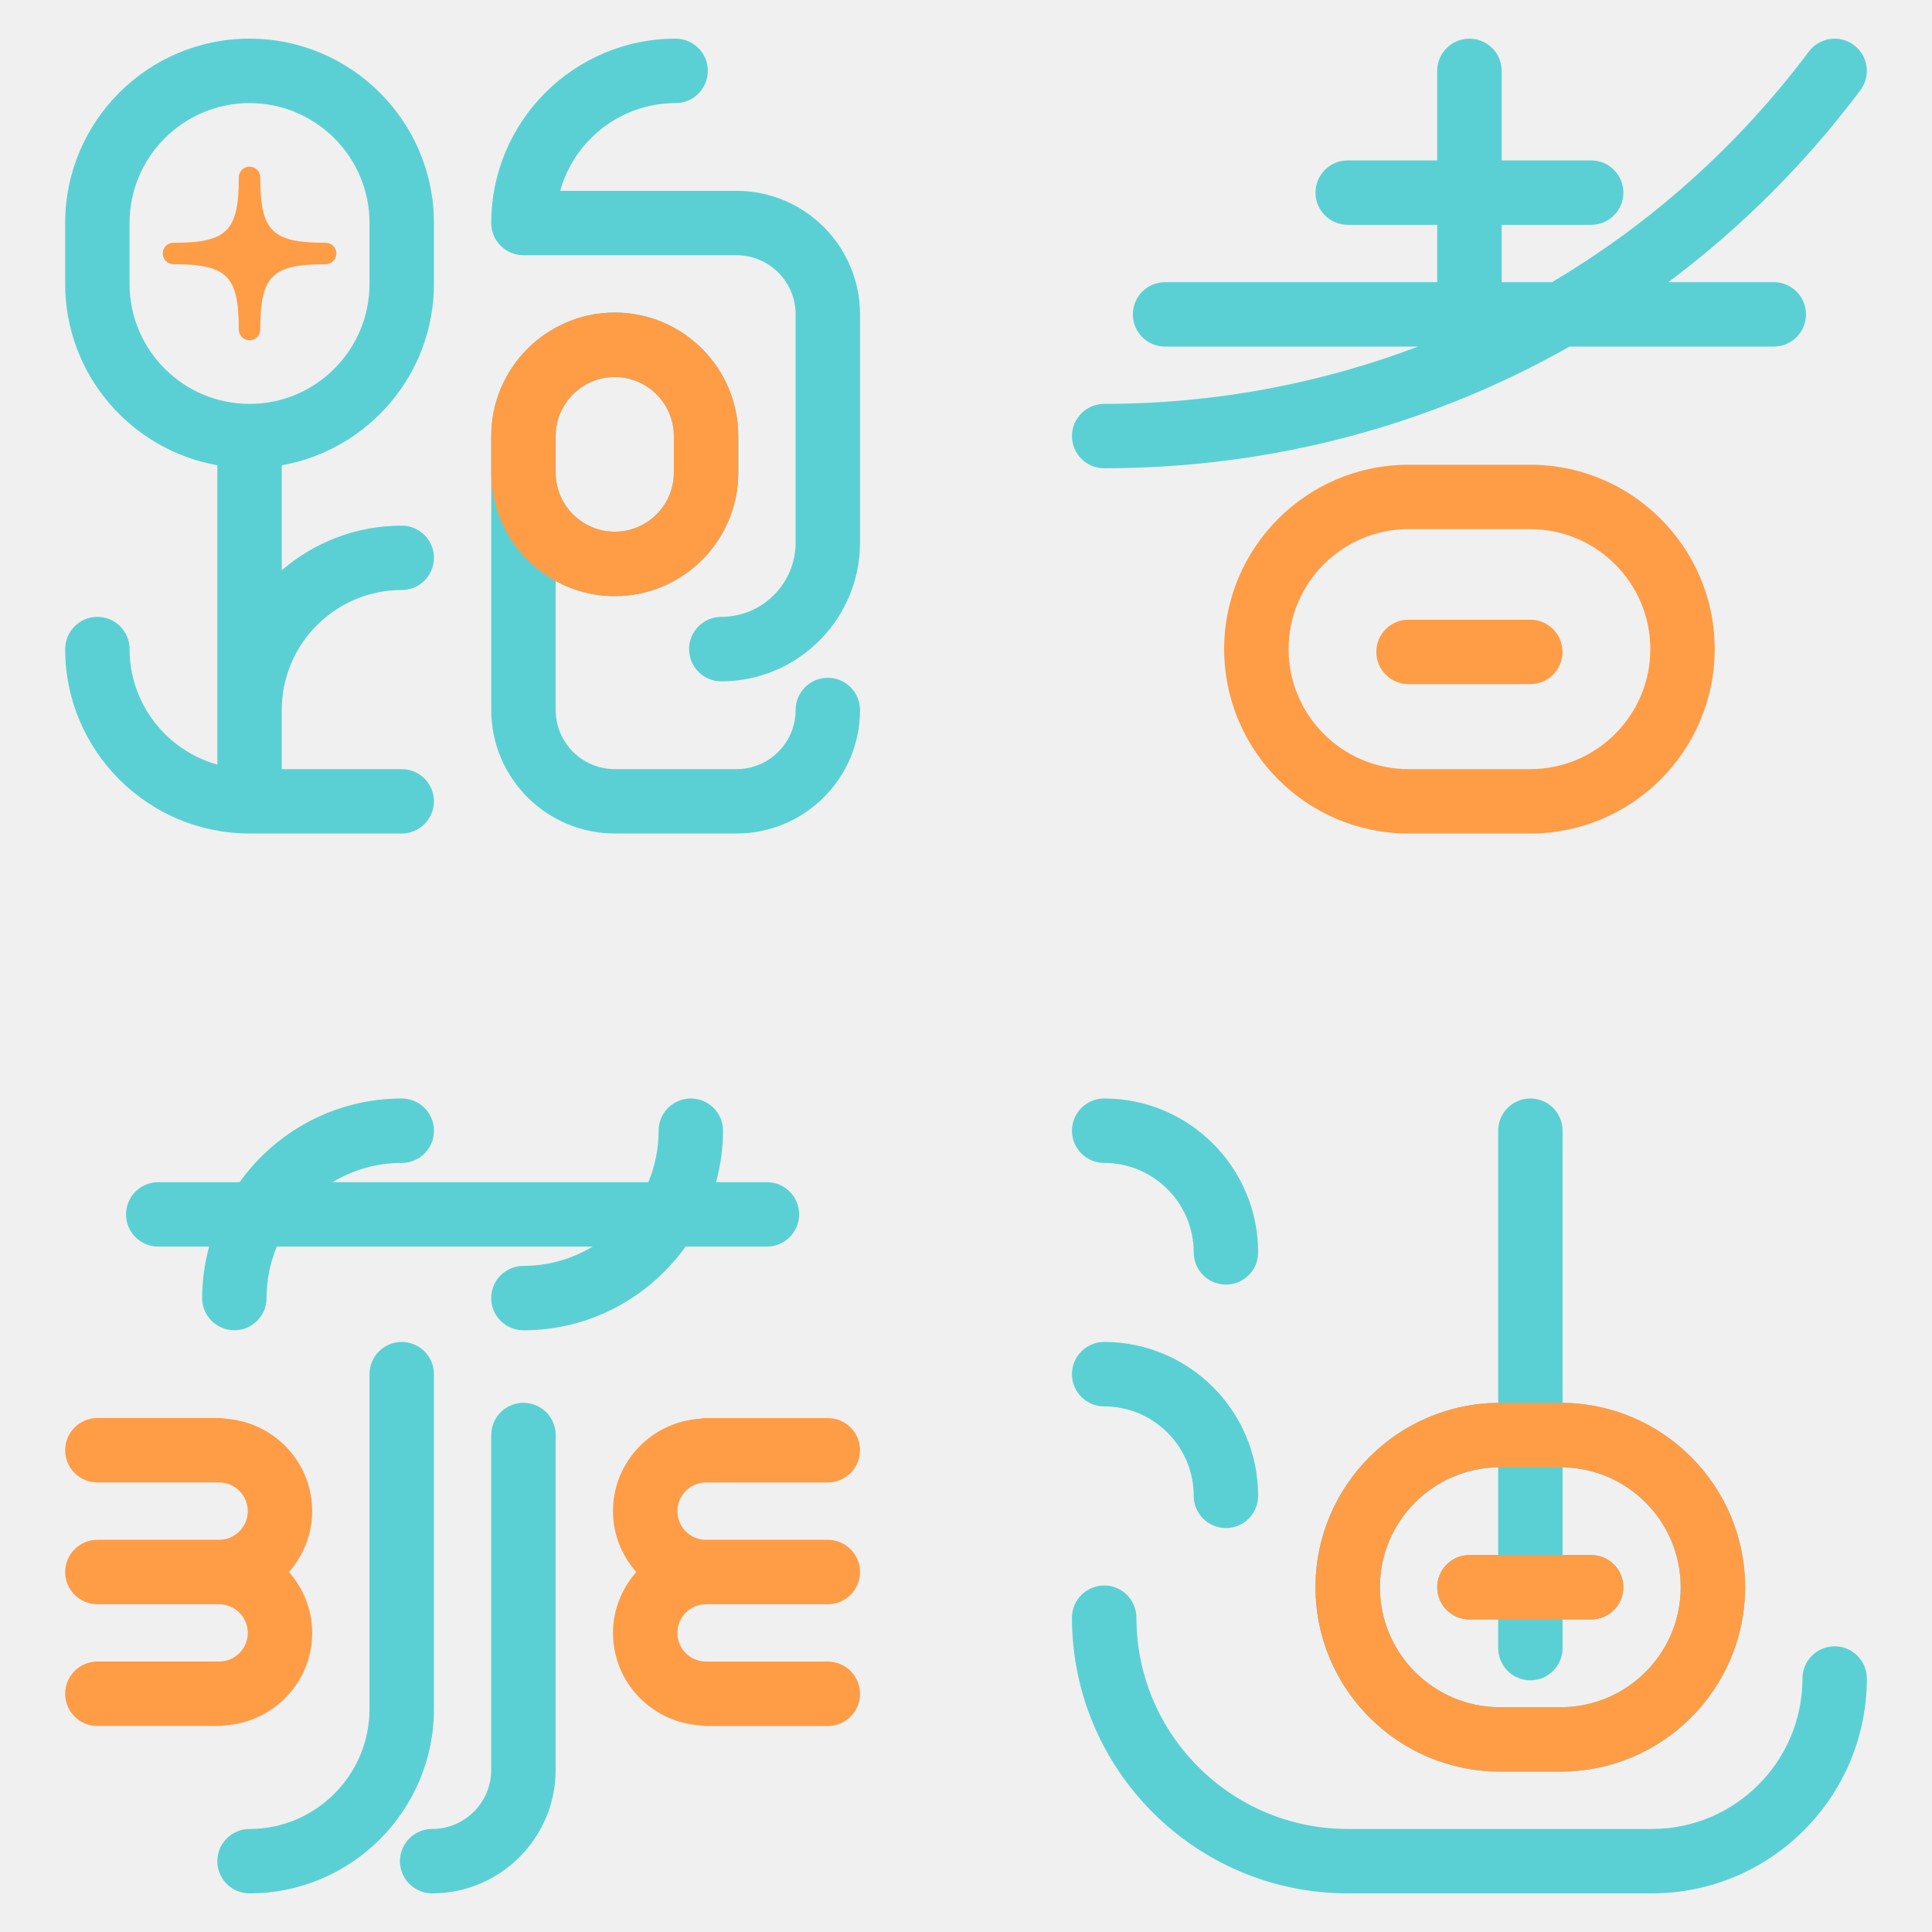
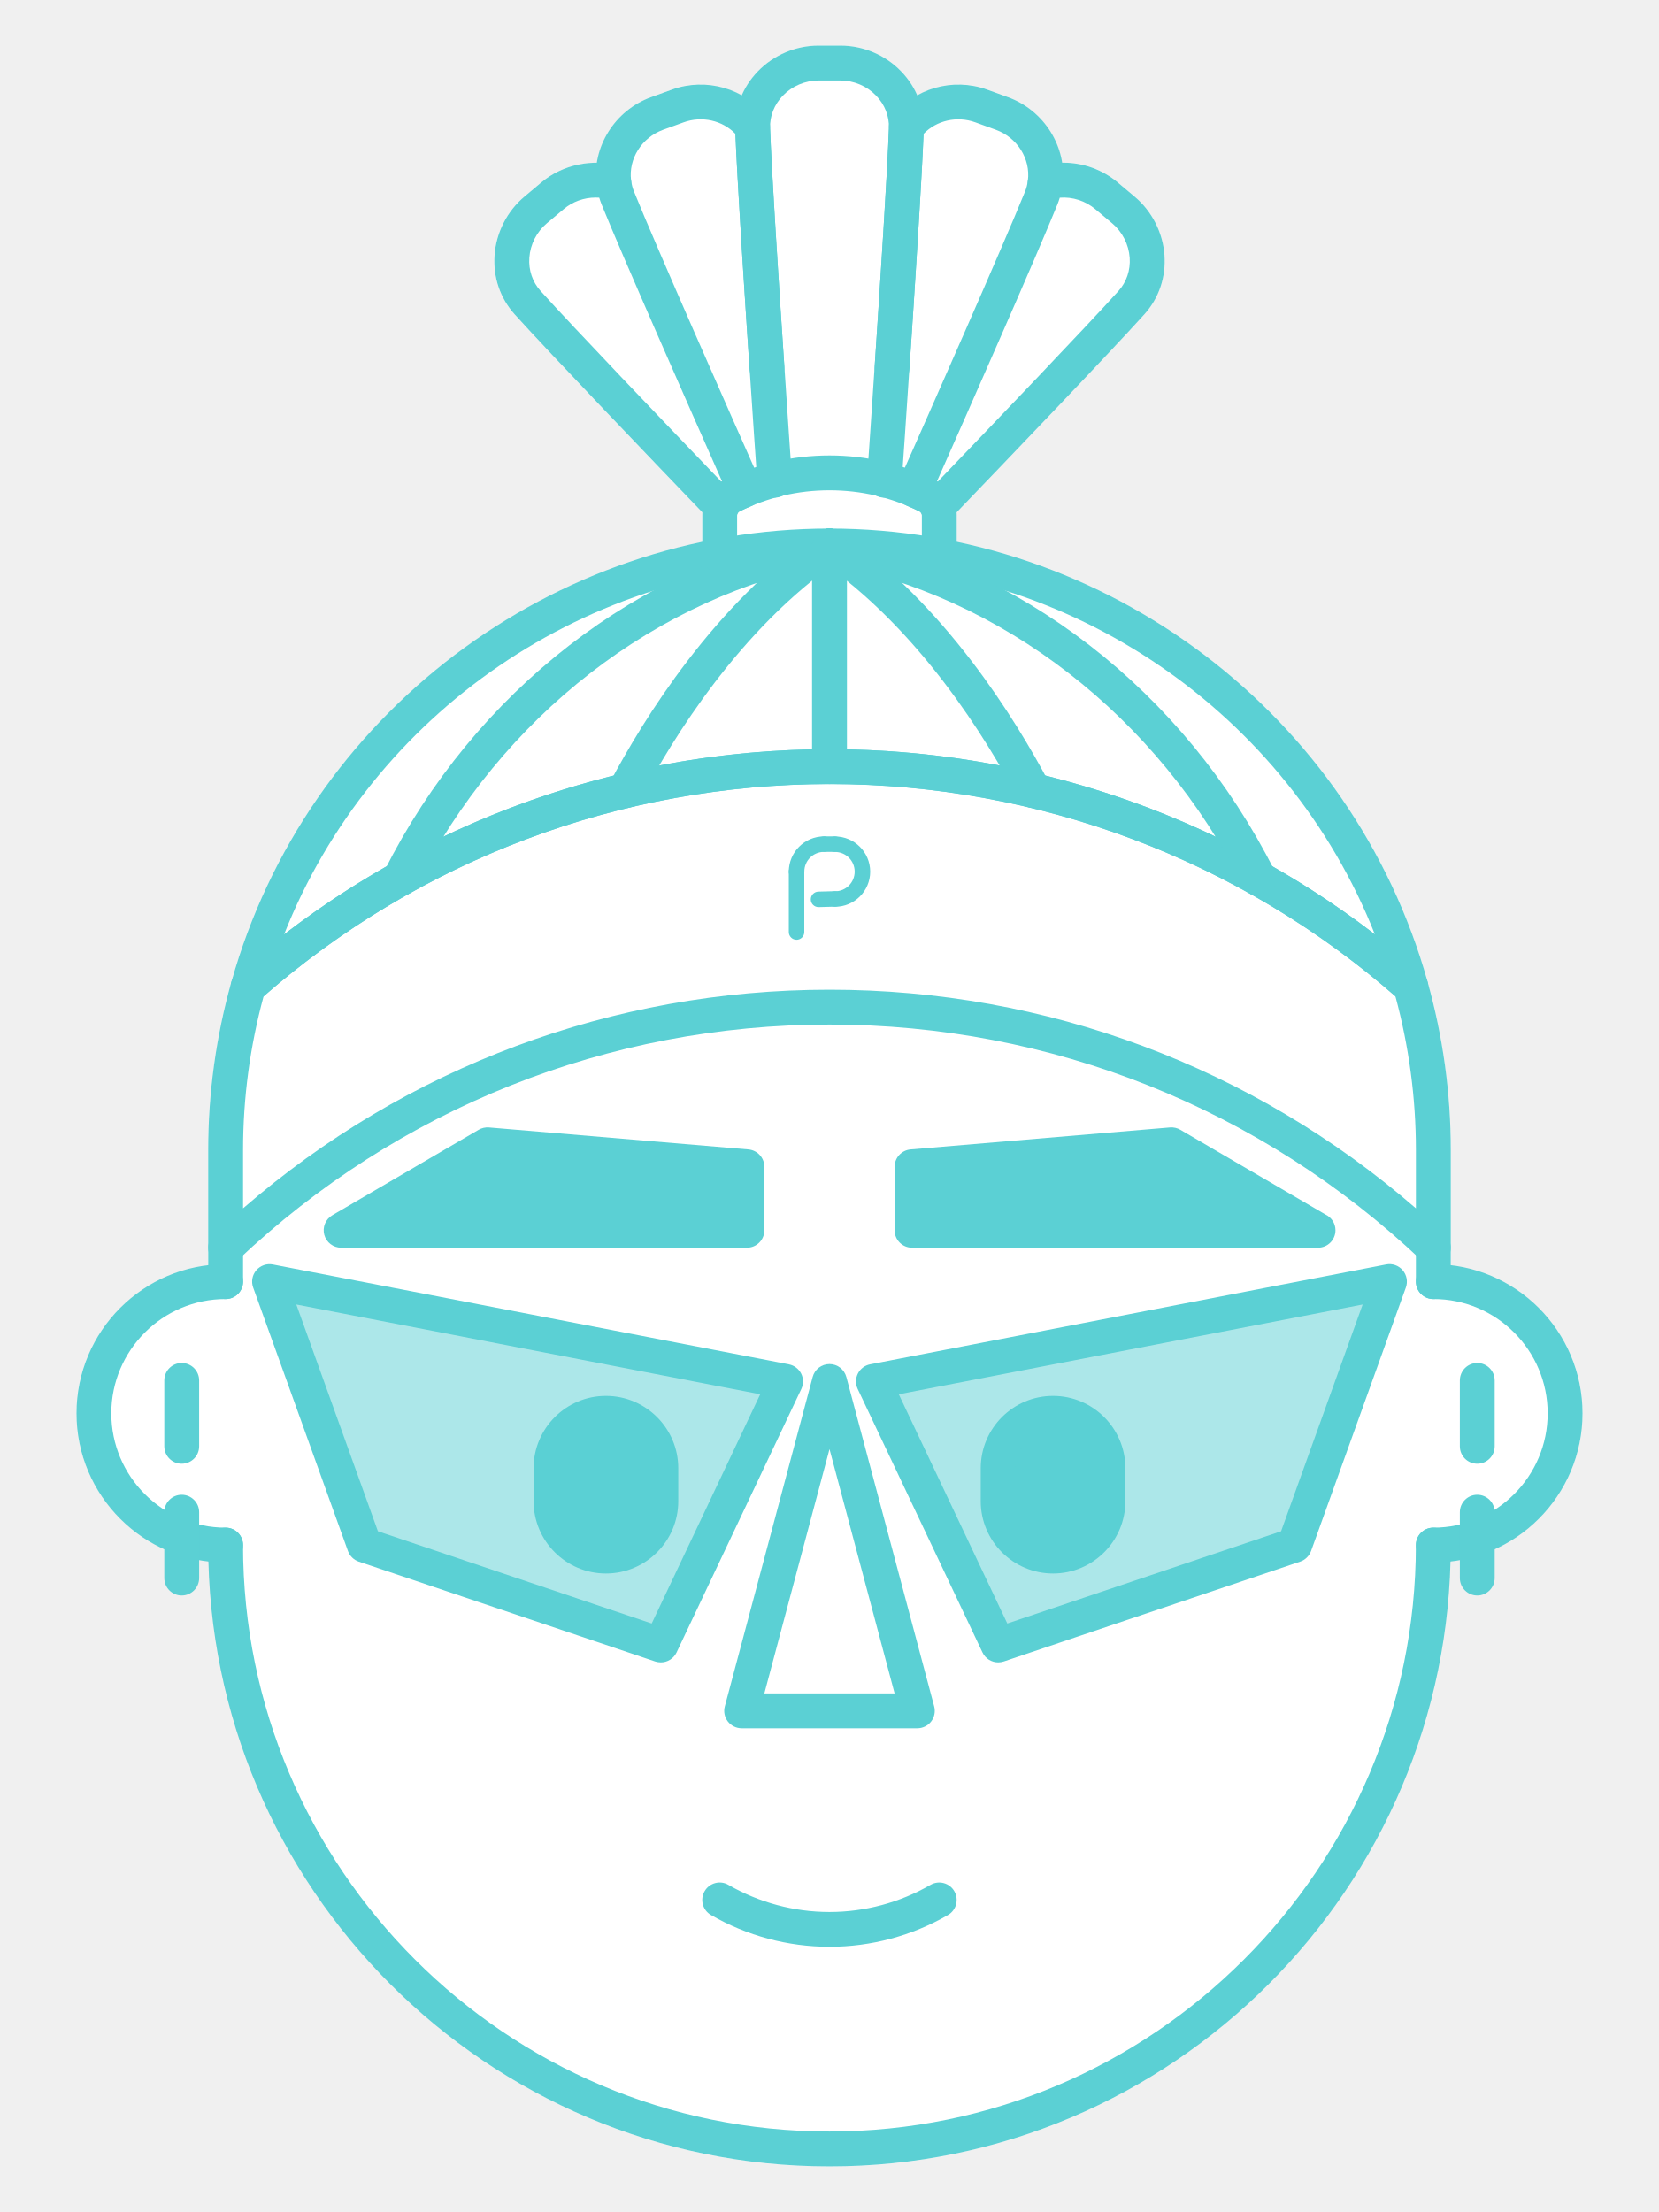
- <svg xmlns="http://www.w3.org/2000/svg" version="1.1" x="0px" y="0px" width="141.732px" height="141.732px" viewBox="0 0 141.732 141.732" enable-background="new 0 0 141.732 141.732" xml:space="preserve">
+ <svg xmlns="http://www.w3.org/2000/svg" version="1.1" x="0px" y="0px" width="51px" height="68px" viewBox="0 0 51 68" enable-background="new 0 0 51 68" xml:space="preserve">
  <g id="圖層_2">
</g>
  <g id="圖層_1">
    <g>
+       <path fill="#FFFFFF" d="M48.649,43.448c0-2.346-1.777-4.262-4.051-4.531v-0.563v-3.006c0-1.74-0.239-3.479-0.712-5.162    c-1.939-6.922-7.627-12.066-14.476-13.514v-0.826c0-0.029-0.01-0.057-0.012-0.088c1.784-1.855,4.72-4.92,5.779-6.096    c0.446-0.494,0.666-1.139,0.619-1.814c-0.049-0.699-0.385-1.357-0.921-1.807l-0.517-0.434c-0.467-0.393-1.059-0.607-1.668-0.607    c-0.016,0-0.031,0.006-0.047,0.008c-0.139-0.9-0.761-1.697-1.66-2.023l-0.634-0.23c-0.726-0.264-1.516-0.178-2.157,0.186    c-0.117-0.271-0.277-0.525-0.49-0.746c-0.485-0.504-1.166-0.793-1.866-0.793h-0.675c-0.7,0-1.38,0.289-1.866,0.793    c-0.213,0.221-0.373,0.475-0.49,0.746c-0.641-0.363-1.431-0.449-2.157-0.186l-0.634,0.23c-0.898,0.326-1.522,1.125-1.66,2.023    c-0.616-0.008-1.238,0.199-1.715,0.6l-0.517,0.434c-0.537,0.449-0.872,1.107-0.921,1.807c-0.047,0.676,0.173,1.32,0.618,1.814    c1.061,1.178,3.996,4.24,5.779,6.098c-0.002,0.029-0.012,0.057-0.012,0.086v0.826C14.74,18.12,9.052,23.265,7.112,30.187    C6.64,31.872,6.4,33.608,6.4,35.349v3.006v0.563c-2.274,0.27-4.05,2.186-4.05,4.531c0,2.355,1.788,4.277,4.074,4.535    C6.685,58.29,15.132,66.599,25.5,66.599s18.814-8.309,19.074-18.615C46.86,47.726,48.649,45.804,48.649,43.448z" />
      <g>
        <g>
          <g>
-             <path fill="#5BD0D4" d="M11.607,91.45h3.734c-0.322,1.206-0.513,2.468-0.513,3.776c0,1.304,1.059,2.361,2.365,2.361       c1.304,0,2.363-1.058,2.363-2.361c0-1.338,0.267-2.609,0.75-3.776h23.172c-1.49,0.891-3.223,1.416-5.081,1.416       c-1.305,0-2.363,1.06-2.363,2.363s1.059,2.363,2.363,2.363c4.904,0,9.241-2.432,11.898-6.143h5.967       c1.305,0,2.363-1.059,2.363-2.363c0-1.303-1.058-2.362-2.363-2.362H52.53c0.323-1.205,0.512-2.466,0.512-3.777       c0-1.304-1.058-2.362-2.363-2.362c-1.307,0-2.363,1.059-2.363,2.362c0,1.337-0.27,2.615-0.751,3.777H24.394       c1.49-0.893,3.223-1.411,5.08-1.411c1.305,0,2.362-1.062,2.362-2.366c0-1.304-1.058-2.362-2.362-2.362       c-4.903,0-9.239,2.431-11.898,6.14h-5.967c-1.306,0-2.363,1.06-2.363,2.362C9.244,90.392,10.302,91.45,11.607,91.45z" />
-             <path fill="#5BD0D4" d="M31.835,100.811c0-1.304-1.058-2.365-2.365-2.365c-1.305,0-2.363,1.062-2.363,2.365v24.559       c0,4.854-3.949,8.804-8.802,8.804c-1.305,0-2.362,1.06-2.362,2.361c0,1.306,1.057,2.363,2.362,2.363       c7.46,0,13.53-6.069,13.53-13.528V100.811z" />
-             <path fill="#5BD0D4" d="M38.4,102.911c-1.305,0-2.363,1.058-2.363,2.363v24.562c0,2.391-1.945,4.337-4.335,4.337       c-1.305,0-2.363,1.06-2.363,2.361c0,1.306,1.059,2.363,2.363,2.363c4.998,0,9.062-4.063,9.062-9.062v-24.562       C40.764,103.969,39.705,102.911,38.4,102.911z" />
-             <path fill="#FF9C46" d="M16.548,126.568c3.542-0.249,6.354-3.176,6.354-6.778c0-1.716-0.656-3.267-1.703-4.468       c1.047-1.199,1.703-2.748,1.703-4.464c0-3.604-2.812-6.531-6.354-6.783c-0.152-0.028-0.313-0.047-0.477-0.047h-8.93       c-1.304,0-2.362,1.06-2.362,2.361c0,1.306,1.059,2.363,2.362,2.363h8.93c1.16,0,2.106,0.946,2.106,2.105       c0,1.16-0.947,2.103-2.106,2.103h-8.93c-1.304,0-2.362,1.058-2.362,2.361c0,1.306,1.059,2.365,2.362,2.365h8.93       c1.16,0,2.106,0.944,2.106,2.103s-0.947,2.101-2.106,2.101h-8.93c-1.304,0-2.362,1.061-2.362,2.367       c0,1.303,1.059,2.362,2.362,2.362h8.93C16.236,126.62,16.396,126.601,16.548,126.568z" />
-             <path fill="#FF9C46" d="M51.796,117.688h8.933c1.305,0,2.363-1.06,2.363-2.365c0-1.304-1.059-2.361-2.363-2.361h-8.933       c-1.158,0-2.101-0.942-2.101-2.103c0-1.159,0.942-2.105,2.101-2.105h8.933c1.305,0,2.363-1.058,2.363-2.363       c0-1.302-1.059-2.361-2.363-2.361h-8.933c-0.163,0-0.322,0.019-0.477,0.047c-3.538,0.252-6.35,3.18-6.35,6.783       c0,1.716,0.658,3.265,1.705,4.464c-1.047,1.201-1.705,2.752-1.705,4.468c0,3.603,2.812,6.529,6.35,6.778       c0.155,0.032,0.314,0.052,0.477,0.052h8.933c1.305,0,2.363-1.06,2.363-2.362c0-1.307-1.059-2.367-2.363-2.367h-8.933       c-1.158,0-2.101-0.942-2.101-2.101S50.638,117.688,51.796,117.688z" />
+             <g>
+               <path fill="#5BD0D4" d="M24.487,27.032c-0.132,0-0.238-0.105-0.238-0.238c0-0.596,0.485-1.082,1.082-1.082        c0.132,0,0.238,0.107,0.238,0.238c0,0.133-0.106,0.238-0.238,0.238c-0.334,0-0.605,0.271-0.605,0.605        C24.726,26.927,24.619,27.032,24.487,27.032z" />
+               <path fill="#5BD0D4" d="M25.669,27.876c-0.132,0-0.238-0.105-0.238-0.238c0-0.131,0.106-0.238,0.238-0.238        c0.334,0,0.605-0.271,0.605-0.605s-0.271-0.605-0.605-0.605c-0.132,0-0.238-0.105-0.238-0.238        c0-0.131,0.106-0.238,0.238-0.238c0.597,0,1.082,0.486,1.082,1.082C26.751,27.392,26.266,27.876,25.669,27.876z" />
+               <path fill="#5BD0D4" d="M25.162,27.886c-0.128,0-0.234-0.102-0.237-0.232c-0.004-0.131,0.1-0.24,0.231-0.244l0.506-0.014        c0.136-0.006,0.241,0.1,0.244,0.232c0.004,0.131-0.1,0.24-0.231,0.244l-0.506,0.014        C25.167,27.886,25.164,27.886,25.162,27.886z" />
+               <path fill="#5BD0D4" d="M25.669,26.188h-0.338c-0.131,0-0.237-0.105-0.237-0.238c0-0.131,0.106-0.238,0.237-0.238h0.338        c0.131,0,0.238,0.107,0.238,0.238C25.907,26.083,25.8,26.188,25.669,26.188z" />
+             </g>
+             <path fill="#5BD0D4" d="M24.487,28.89c-0.132,0-0.238-0.107-0.238-0.238v-1.857c0-0.131,0.106-0.238,0.238-0.238       s0.238,0.107,0.238,0.238v1.857C24.726,28.782,24.619,28.89,24.487,28.89z" />
+           </g>
+           <path fill="#5BD0D4" d="M6.937,38.892c-0.071,0-0.144-0.016-0.212-0.045C6.528,38.763,6.4,38.569,6.4,38.354v-3.006      c0-1.74,0.239-3.477,0.712-5.162c0.027-0.1,0.084-0.189,0.161-0.258c5.033-4.447,11.506-6.896,18.227-6.896      c6.72,0,13.193,2.449,18.226,6.896c0.077,0.068,0.134,0.158,0.161,0.258c0.473,1.684,0.712,3.422,0.712,5.162v3.006      c0,0.215-0.127,0.408-0.323,0.492c-0.197,0.084-0.425,0.045-0.581-0.104c-4.935-4.672-11.396-7.246-18.194-7.246      c-6.799,0-13.261,2.574-18.195,7.246C7.203,38.841,7.07,38.892,6.937,38.892z M8.103,30.628      c-0.419,1.543-0.631,3.131-0.631,4.721v1.797c5.008-4.342,11.362-6.721,18.028-6.721s13.021,2.379,18.027,6.721v-1.797      c0-1.59-0.212-3.178-0.63-4.721c-4.82-4.209-10.992-6.525-17.397-6.525C19.094,24.103,12.922,26.419,8.103,30.628z" />
+         </g>
+         <g>
+           <path fill="#5BD0D4" d="M6.937,39.935c-0.296,0-0.536-0.24-0.536-0.537v-1.043c0-0.295,0.24-0.535,0.536-0.535      s0.535,0.24,0.535,0.535v1.043C7.472,39.694,7.232,39.935,6.937,39.935z" />
+           <path fill="#5BD0D4" d="M25.5,66.599c-10.531,0-19.1-8.568-19.1-19.1c0-0.297,0.24-0.537,0.536-0.537s0.535,0.24,0.535,0.537      c0,9.939,8.088,18.027,18.028,18.027s18.027-8.088,18.027-18.027c0-0.297,0.24-0.537,0.536-0.537s0.535,0.24,0.535,0.537      C44.599,58.03,36.031,66.599,25.5,66.599z" />
+           <g>
+             <path fill="#5BD0D4" d="M6.937,48.034c-2.529,0-4.586-2.057-4.586-4.586s2.057-4.586,4.586-4.586       c0.296,0,0.535,0.24,0.535,0.535c0,0.297-0.239,0.537-0.535,0.537c-1.938,0-3.515,1.576-3.515,3.514s1.576,3.514,3.515,3.514       c0.296,0,0.535,0.24,0.535,0.537C7.472,47.794,7.232,48.034,6.937,48.034z" />
+             <path fill="#5BD0D4" d="M5.586,44.997c-0.296,0-0.535-0.24-0.535-0.535v-2.025c0-0.297,0.239-0.537,0.535-0.537       s0.536,0.24,0.536,0.537v2.025C6.122,44.757,5.882,44.997,5.586,44.997z" />
+             <path fill="#5BD0D4" d="M5.586,49.048c-0.296,0-0.535-0.24-0.535-0.537v-2.025c0-0.295,0.239-0.535,0.535-0.535       s0.536,0.24,0.536,0.535v2.025C6.122,48.808,5.882,49.048,5.586,49.048z" />
          </g>
          <g>
-             <path fill="#5BD0D4" d="M110.033,129.964h4.462c7.46,0,13.527-6.065,13.527-13.524c0-7.41-5.995-13.446-13.391-13.523V82.951       c0-1.305-1.058-2.366-2.362-2.366c-1.308,0-2.362,1.062-2.362,2.366v19.965c-7.402,0.072-13.403,6.11-13.403,13.523       C96.504,123.898,102.574,129.964,110.033,129.964z M109.908,107.644v6.435h-2.108c-1.307,0-2.366,1.06-2.366,2.361       c0,1.308,1.059,2.363,2.366,2.363h2.108v2.104c0,1.302,1.055,2.361,2.362,2.361c1.304,0,2.362-1.06,2.362-2.361v-2.104h2.098       c1.307,0,2.362-1.056,2.362-2.363c0-1.302-1.056-2.361-2.362-2.361h-2.098v-6.435c4.79,0.073,8.666,3.989,8.666,8.796       c0,4.853-3.949,8.801-8.803,8.801h-4.462c-4.854,0-8.802-3.948-8.802-8.801C101.231,111.627,105.113,107.715,109.908,107.644z" />
-             <path fill="#5BD0D4" d="M81.006,85.313c3.618,0,6.564,2.944,6.564,6.564c0,1.306,1.059,2.361,2.365,2.361       c1.305,0,2.363-1.056,2.363-2.361c0-6.228-5.068-11.293-11.292-11.293c-1.308,0-2.367,1.062-2.367,2.366       C78.64,84.255,79.699,85.313,81.006,85.313z" />
-             <path fill="#5BD0D4" d="M81.006,103.175c3.618,0,6.564,2.942,6.564,6.563c0,1.304,1.059,2.362,2.365,2.362       c1.305,0,2.363-1.059,2.363-2.362c0-6.226-5.068-11.293-11.292-11.293c-1.308,0-2.367,1.062-2.367,2.365       C78.64,102.116,79.699,103.175,81.006,103.175z" />
-             <path fill="#5BD0D4" d="M134.591,120.774c-1.305,0-2.363,1.059-2.363,2.365c0,6.082-4.951,11.033-11.033,11.033H98.869h-0.003       l0,0c-8.547,0-15.498-6.955-15.498-15.497c0-1.306-1.058-2.363-2.362-2.363c-1.308,0-2.367,1.058-2.367,2.363       c0,11.149,9.073,20.222,20.226,20.222l0,0h0.003h22.326c8.689,0,15.758-7.071,15.758-15.758       C136.953,121.833,135.897,120.774,134.591,120.774z" />
+             <path fill="#5BD0D4" d="M44.063,48.034c-0.296,0-0.536-0.24-0.536-0.535c0-0.297,0.24-0.537,0.536-0.537       c1.938,0,3.514-1.576,3.514-3.514s-1.576-3.514-3.514-3.514c-0.296,0-0.536-0.24-0.536-0.537c0-0.295,0.24-0.535,0.536-0.535       c2.528,0,4.586,2.057,4.586,4.586S46.592,48.034,44.063,48.034z" />
+             <path fill="#5BD0D4" d="M45.413,44.997c-0.296,0-0.535-0.24-0.535-0.535v-2.025c0-0.297,0.239-0.537,0.535-0.537       s0.536,0.24,0.536,0.537v2.025C45.949,44.757,45.709,44.997,45.413,44.997z" />
+             <path fill="#5BD0D4" d="M45.413,49.048c-0.296,0-0.535-0.24-0.535-0.537v-2.025c0-0.295,0.239-0.535,0.535-0.535       s0.536,0.24,0.536,0.535v2.025C45.949,48.808,45.709,49.048,45.413,49.048z" />
+           </g>
+           <path fill="#5BD0D4" d="M44.063,39.935c-0.296,0-0.536-0.24-0.536-0.537v-1.043c0-0.295,0.24-0.535,0.536-0.535      s0.535,0.24,0.535,0.535v1.043C44.599,39.694,44.359,39.935,44.063,39.935z" />
+         </g>
+         <g>
+           <polygon fill="#5BD0D4" points="22.962,37.821 22.962,35.868 14.984,35.194 10.486,37.821     " />
+           <path fill="#5BD0D4" d="M22.962,38.356H10.486c-0.241,0-0.453-0.162-0.517-0.396c-0.063-0.232,0.038-0.48,0.247-0.602      l4.498-2.627c0.095-0.055,0.206-0.08,0.314-0.072l7.978,0.676c0.277,0.023,0.491,0.256,0.491,0.533v1.953      C23.498,38.116,23.258,38.356,22.962,38.356z M12.467,37.284h9.959V36.36l-7.317-0.617L12.467,37.284z" />
+         </g>
+         <g>
+           <polygon fill="#5BD0D4" points="28.037,37.821 28.037,35.868 36.015,35.194 40.513,37.821     " />
+           <path fill="#5BD0D4" d="M40.518,38.356c-0.001,0-0.003,0-0.005,0H28.037c-0.296,0-0.535-0.24-0.535-0.535v-1.953      c0-0.277,0.213-0.51,0.49-0.533l7.978-0.676c0.109-0.008,0.22,0.016,0.315,0.072l4.457,2.602      c0.184,0.086,0.312,0.271,0.312,0.488C41.054,38.116,40.813,38.356,40.518,38.356z M28.573,37.284h9.96l-2.643-1.541      l-7.317,0.617V37.284z" />
+         </g>
+         <path fill="#5BD0D4" d="M28.2,53.13h-5.4c-0.167,0-0.323-0.078-0.425-0.209c-0.102-0.133-0.136-0.305-0.093-0.465l2.7-10.125     c0.063-0.236,0.274-0.398,0.518-0.398l0,0c0.242,0,0.455,0.162,0.518,0.398l2.7,10.125c0.043,0.16,0.009,0.332-0.093,0.465     C28.523,53.052,28.366,53.13,28.2,53.13z M23.497,52.058h4.005l-2.002-7.51L23.497,52.058z" />
+         <g>
+           <g>
            <g>
-               <path fill="#FF9C46" d="M114.498,102.911h-4.466c-7.46,0-13.527,6.07-13.527,13.527c0,7.46,6.067,13.525,13.527,13.525h4.466        c7.457,0,13.524-6.065,13.524-13.525C128.021,108.981,121.955,102.911,114.498,102.911z M114.498,125.24h-4.466        c-4.853,0-8.801-3.948-8.801-8.802c0-4.852,3.948-8.801,8.801-8.801h4.466c4.85,0,8.798,3.949,8.798,8.801        C123.295,121.292,119.348,125.24,114.498,125.24z" />
-               <path fill="#FF9C46" d="M116.729,118.803h-8.931c-1.305,0-2.362-1.056-2.362-2.363c0-1.302,1.057-2.361,2.362-2.361h8.931        c1.305,0,2.362,1.06,2.362,2.361C119.09,117.747,118.033,118.803,116.729,118.803z" />
+               <path fill="#5BD0D4" d="M16.939,45.136c0-0.932,0.756-1.688,1.688-1.688s1.688,0.756,1.688,1.688v1.014        c0,0.932-0.756,1.688-1.688,1.688s-1.688-0.756-1.688-1.688V45.136z" />
+               <path fill="#5BD0D4" d="M18.627,48.372c-1.226,0-2.224-0.998-2.224-2.223v-1.014c0-1.227,0.998-2.223,2.224-2.223        s2.224,0.996,2.224,2.223v1.014C20.851,47.374,19.853,48.372,18.627,48.372z M18.627,43.983c-0.635,0-1.152,0.518-1.152,1.152        v1.014c0,0.635,0.518,1.15,1.152,1.15s1.151-0.516,1.151-1.15v-1.014C19.778,44.501,19.262,43.983,18.627,43.983z" />
            </g>
+           </g>
+           <g>
+             <polygon fill="#5BD0D4" fill-opacity="0.5" points="8.286,39.397 24.149,42.468 20.314,50.569 11.201,47.499      " />
+             <path fill="#5BD0D4" d="M20.314,51.104c-0.057,0-0.114-0.01-0.171-0.027l-9.113-3.07c-0.155-0.053-0.277-0.174-0.333-0.326       l-2.915-8.102c-0.065-0.182-0.028-0.383,0.097-0.529c0.126-0.146,0.32-0.215,0.509-0.178l15.864,3.07       c0.162,0.031,0.301,0.137,0.376,0.283c0.074,0.148,0.077,0.322,0.006,0.473l-3.835,8.1       C20.708,50.989,20.517,51.104,20.314,51.104z M11.618,47.073l8.416,2.836l3.336-7.047l-14.261-2.76L11.618,47.073z" />
          </g>
        </g>
        <g>
-           <path fill="#5BD0D4" d="M18.306,2.835c-7.459,0-13.526,6.065-13.526,13.527v4.465c0,6.65,4.829,12.182,11.165,13.306v21.959      c-3.708-1.038-6.44-4.439-6.44-8.475c0-1.304-1.054-2.363-2.362-2.363c-1.304,0-2.362,1.06-2.362,2.363      c0,7.461,6.067,13.529,13.526,13.529h11.165c1.304,0,2.362-1.059,2.362-2.362s-1.058-2.361-2.362-2.361h-8.802v-4.338      c0-4.853,3.947-8.801,8.802-8.801c1.304,0,2.362-1.058,2.362-2.362s-1.058-2.361-2.362-2.361c-3.363,0-6.434,1.235-8.802,3.274      v-7.702c6.334-1.124,11.164-6.655,11.164-13.306v-4.465C31.833,8.9,25.763,2.835,18.306,2.835z M18.306,29.63      c-4.854,0-8.802-3.95-8.802-8.803v-4.465c0-4.854,3.949-8.799,8.802-8.799c4.853,0,8.802,3.944,8.802,8.799v4.465      C27.107,25.68,23.159,29.63,18.306,29.63z" />
-           <path fill="#5BD0D4" d="M54.03,13.999H41.095c1.037-3.71,4.436-6.436,8.47-6.436c1.304,0,2.362-1.063,2.362-2.366      c0-1.306-1.058-2.362-2.362-2.362c-7.46,0-13.527,6.065-13.527,13.527c0,1.304,1.058,2.361,2.363,2.361h15.63      c2.391,0,4.336,1.944,4.336,4.337v16.746c0,3.006-2.446,5.447-5.454,5.447c-1.305,0-2.363,1.06-2.363,2.363      c0,1.306,1.058,2.367,2.363,2.367c5.614,0,10.179-4.566,10.179-10.178V23.061C63.092,18.063,59.028,13.999,54.03,13.999z" />
-           <path fill="#5BD0D4" d="M60.729,49.723c-1.305,0-2.362,1.058-2.362,2.362c0,2.394-1.945,4.338-4.336,4.338h-8.931      c-2.391,0-4.335-1.944-4.335-4.338v-9.46c1.288,0.705,2.766,1.108,4.335,1.108c4.996,0,9.062-4.066,9.062-9.062v-2.681      c0-4.997-4.066-9.062-9.062-9.062c-4.984,0-9.042,4.047-9.059,9.031c0,0.009-0.003,0.02-0.003,0.03v20.094      c0,4.998,4.063,9.062,9.062,9.062h8.931c4.998,0,9.062-4.063,9.062-9.062C63.092,50.78,62.033,49.723,60.729,49.723z       M45.099,27.658c2.39,0,4.336,1.944,4.336,4.333v2.681c0,2.389-1.946,4.333-4.336,4.333c-2.391,0-4.333-1.944-4.333-4.333      v-2.681C40.766,29.603,42.708,27.658,45.099,27.658z" />
-           <path fill="#FF9C46" d="M23.886,17.809c-3.941,0-4.792-0.852-4.792-4.797c0-0.436-0.353-0.787-0.788-0.787      c-0.437,0-0.788,0.352-0.788,0.787c0,3.945-0.852,4.797-4.794,4.797c-0.437,0-0.787,0.349-0.787,0.788      c0,0.433,0.351,0.787,0.787,0.787c3.942,0,4.794,0.849,4.794,4.794c0,0.433,0.352,0.787,0.788,0.787      c0.435,0,0.788-0.354,0.788-0.787c0-3.945,0.852-4.794,4.792-4.794c0.437,0,0.79-0.354,0.79-0.787      C24.676,18.157,24.322,17.809,23.886,17.809z" />
-           <path fill="#FF9C46" d="M45.099,22.93c-4.996,0-9.062,4.064-9.062,9.062v2.681c0,4.995,4.065,9.062,9.062,9.062      c4.997,0,9.062-4.066,9.062-9.062v-2.681C54.161,26.994,50.096,22.93,45.099,22.93z M45.099,39.005      c-2.391,0-4.335-1.944-4.335-4.333v-2.681c0-2.389,1.945-4.333,4.335-4.333s4.335,1.944,4.335,4.333v2.681      C49.434,37.061,47.49,39.005,45.099,39.005z" />
+           <g>
+             <g>
+               <path fill="#5BD0D4" d="M34.061,45.136c0-0.932-0.756-1.688-1.688-1.688c-0.933,0-1.688,0.756-1.688,1.688v1.014        c0,0.932,0.755,1.688,1.688,1.688c0.932,0,1.688-0.756,1.688-1.688V45.136z" />
+               <path fill="#5BD0D4" d="M32.373,48.372c-1.227,0-2.224-0.998-2.224-2.223v-1.014c0-1.227,0.997-2.223,2.224-2.223        c1.226,0,2.223,0.996,2.223,2.223v1.014C34.596,47.374,33.599,48.372,32.373,48.372z M32.373,43.983        c-0.636,0-1.152,0.518-1.152,1.152v1.014c0,0.635,0.517,1.15,1.152,1.15c0.635,0,1.151-0.516,1.151-1.15v-1.014        C33.524,44.501,33.008,43.983,32.373,43.983z" />
+             </g>
+           </g>
+           <g>
+             <polygon fill="#5BD0D4" fill-opacity="0.5" points="42.713,39.397 26.85,42.468 30.686,50.569 39.798,47.499      " />
+             <path fill="#5BD0D4" d="M30.686,51.104c-0.202,0-0.394-0.115-0.484-0.307l-3.836-8.1c-0.07-0.15-0.068-0.324,0.007-0.473       c0.074-0.146,0.214-0.252,0.376-0.283l15.863-3.07c0.189-0.037,0.384,0.031,0.509,0.178s0.162,0.348,0.098,0.529l-2.915,8.102       c-0.056,0.152-0.179,0.273-0.334,0.326l-9.112,3.07C30.8,51.095,30.742,51.104,30.686,51.104z M27.63,42.862l3.336,7.047       l8.416-2.836l2.508-6.971L27.63,42.862z" />
+           </g>
        </g>
+         <path fill="#5BD0D4" d="M25.5,59.847c-1.278,0-2.539-0.338-3.644-0.977c-0.256-0.148-0.344-0.477-0.195-0.732     c0.147-0.256,0.476-0.344,0.731-0.195c0.942,0.545,2.017,0.834,3.107,0.834c1.09,0,2.164-0.289,3.106-0.834     c0.257-0.148,0.584-0.061,0.732,0.195s0.061,0.584-0.195,0.732C28.038,59.509,26.778,59.847,25.5,59.847z" />
+         <path fill="none" stroke="#5BD0D4" stroke-width="4.5" stroke-linecap="round" stroke-linejoin="round" stroke-miterlimit="10" d="     M28.875,57.579" />
        <g>
-           <path fill="#FF9C46" d="M112.262,34.094h-8.933c-7.458,0-13.524,6.066-13.524,13.523c0,7.461,6.067,13.529,13.524,13.529h8.933      c7.459,0,13.529-6.068,13.529-13.529C125.791,40.16,119.721,34.094,112.262,34.094z M112.262,56.423h-8.933      c-4.851,0-8.798-3.948-8.798-8.806c0-4.851,3.948-8.8,8.798-8.8h8.933c4.854,0,8.805,3.949,8.805,8.8      C121.067,52.475,117.116,56.423,112.262,56.423z" />
-           <path fill="#FF9C46" d="M112.264,45.462h-8.936c-1.304,0-2.362,1.057-2.362,2.362c0,1.304,1.058,2.364,2.362,2.364h8.936      c1.307,0,2.363-1.061,2.363-2.364C114.627,46.519,113.571,45.462,112.264,45.462z" />
-           <path fill="#5BD0D4" d="M136.478,6.62c0.785-1.045,0.576-2.526-0.468-3.31c-1.042-0.787-2.523-0.574-3.308,0.47      c-5.233,6.968-11.646,12.653-18.849,16.92h-3.691v-4.208h6.565c1.307,0,2.365-1.058,2.365-2.361s-1.059-2.363-2.365-2.363      h-6.565v-6.57c0-1.306-1.058-2.362-2.365-2.362c-1.305,0-2.363,1.057-2.363,2.362v6.57h-6.568c-1.304,0-2.361,1.06-2.361,2.363      s1.058,2.361,2.361,2.361h6.568V20.7H85.47c-1.306,0-2.365,1.058-2.365,2.361c0,1.306,1.059,2.365,2.365,2.365h18.552      c-7.227,2.739-14.992,4.203-23.016,4.203c-1.308,0-2.367,1.056-2.367,2.361c0,1.304,1.059,2.362,2.367,2.362      c12.23,0,23.903-3.13,34.138-8.927h14.981c1.305,0,2.363-1.06,2.363-2.365c0-1.304-1.058-2.361-2.363-2.361h-7.738      C127.644,16.771,132.396,12.055,136.478,6.62z" />
+           <path fill="#5BD0D4" d="M7.628,30.866c-0.098,0-0.197-0.027-0.284-0.082c-0.201-0.127-0.296-0.369-0.231-0.598      c2.3-8.207,9.861-13.938,18.388-13.938s16.088,5.73,18.387,13.938c0.064,0.229-0.029,0.473-0.231,0.598      c-0.2,0.127-0.461,0.105-0.639-0.053c-4.837-4.273-11.058-6.629-17.517-6.629s-12.68,2.355-17.517,6.629      C7.883,30.821,7.756,30.866,7.628,30.866z M25.5,17.321c-7.428,0-14.078,4.605-16.767,11.404      c4.795-3.684,10.68-5.693,16.767-5.693s11.971,2.01,16.766,5.693C39.578,21.927,32.927,17.321,25.5,17.321z" />
+           <path fill="#5BD0D4" d="M12.29,27.554c-0.08,0-0.163-0.02-0.24-0.059c-0.264-0.133-0.37-0.455-0.237-0.719      c2.783-5.533,7.864-9.465,13.591-10.518c0.291-0.055,0.57,0.139,0.623,0.43c0.054,0.291-0.139,0.57-0.43,0.623      c-5.398,0.992-10.193,4.711-12.827,9.945C12.676,27.444,12.486,27.554,12.29,27.554z" />
+           <path fill="#5BD0D4" d="M19.225,24.837c-0.085,0-0.17-0.02-0.25-0.063c-0.262-0.139-0.361-0.463-0.224-0.723      c1.021-1.93,3.215-5.496,6.446-7.709c0.244-0.168,0.577-0.105,0.745,0.139c0.167,0.244,0.104,0.578-0.14,0.746      c-3.042,2.082-5.13,5.482-6.104,7.324C19.603,24.733,19.417,24.837,19.225,24.837z" />
+           <path fill="#5BD0D4" d="M38.709,27.554c-0.196,0-0.385-0.109-0.479-0.297c-2.635-5.234-7.43-8.953-12.827-9.945      c-0.291-0.053-0.484-0.332-0.431-0.623s0.333-0.484,0.624-0.43c5.727,1.053,10.807,4.984,13.591,10.518      c0.133,0.264,0.026,0.586-0.238,0.719C38.872,27.534,38.79,27.554,38.709,27.554z" />
+           <path fill="#5BD0D4" d="M31.775,24.837c-0.192,0-0.378-0.104-0.475-0.285c-0.974-1.842-3.063-5.242-6.104-7.324      c-0.244-0.168-0.307-0.502-0.14-0.746c0.168-0.244,0.501-0.305,0.745-0.139c3.231,2.213,5.426,5.779,6.445,7.709      c0.139,0.26,0.039,0.584-0.223,0.723C31.945,24.817,31.859,24.837,31.775,24.837z" />
+           <path fill="#5BD0D4" d="M25.5,24.103c-0.296,0-0.536-0.238-0.536-0.535v-6.783c0-0.295,0.24-0.535,0.536-0.535      s0.536,0.24,0.536,0.535v6.783C26.036,23.864,25.796,24.103,25.5,24.103z" />
+           <path fill="#5BD0D4" d="M28.875,17.628c-0.296,0-0.536-0.24-0.536-0.537v-1.244c0-0.055-0.03-0.104-0.077-0.127      c-0.863-0.43-1.793-0.648-2.762-0.648c-0.97,0-1.898,0.219-2.763,0.648c-0.047,0.023-0.077,0.072-0.077,0.127v1.244      c0,0.297-0.239,0.537-0.535,0.537s-0.536-0.24-0.536-0.537v-1.244c0-0.465,0.257-0.881,0.671-1.086      c1.014-0.504,2.104-0.76,3.24-0.76c1.136,0,2.226,0.256,3.239,0.76c0.414,0.205,0.672,0.621,0.672,1.086v1.244      C29.411,17.388,29.171,17.628,28.875,17.628z" />
+           <path fill="#5BD0D4" d="M27.188,15.3c-0.013,0-0.025-0.002-0.038-0.002c-0.295-0.021-0.518-0.277-0.497-0.572      c0.006-0.084,0.59-8.451,0.674-10.781c0.013-0.373-0.127-0.729-0.394-1.006c-0.285-0.295-0.685-0.465-1.096-0.465h-0.675      c-0.411,0-0.81,0.17-1.095,0.465C23.8,3.216,23.66,3.571,23.674,3.944c0.083,2.33,0.668,10.697,0.674,10.781      c0.021,0.295-0.202,0.551-0.497,0.572c-0.298,0.018-0.552-0.203-0.572-0.498c-0.006-0.084-0.592-8.469-0.676-10.818      c-0.023-0.664,0.223-1.299,0.693-1.787c0.486-0.504,1.166-0.793,1.866-0.793h0.675c0.7,0,1.381,0.289,1.866,0.793      c0.471,0.488,0.718,1.123,0.693,1.787c-0.083,2.35-0.669,10.734-0.676,10.818C27.701,15.083,27.466,15.3,27.188,15.3z" />
+           <path fill="#5BD0D4" d="M22.178,16.122c-0.145,0-0.284-0.059-0.387-0.164c-1.759-1.83-4.873-5.078-5.97-6.295      c-0.445-0.494-0.665-1.139-0.618-1.814c0.049-0.699,0.384-1.357,0.921-1.807l0.517-0.434c0.65-0.547,1.569-0.742,2.378-0.508      c0.205,0.061,0.354,0.236,0.382,0.447c0.016,0.121,0.044,0.23,0.086,0.334c0.694,1.717,2.96,6.838,3.902,8.959      c0.058,0.133,0.061,0.281,0.008,0.416c-0.053,0.133-0.158,0.24-0.291,0.297c-0.125,0.051-0.248,0.105-0.368,0.166      c-0.028,0.014-0.052,0.041-0.065,0.072c-0.069,0.166-0.218,0.287-0.396,0.32C22.243,16.118,22.21,16.122,22.178,16.122z       M18.309,6.073c-0.358,0-0.706,0.125-0.979,0.355l-0.517,0.434c-0.315,0.264-0.512,0.65-0.54,1.061      c-0.027,0.383,0.096,0.746,0.345,1.021c1.01,1.121,3.764,3.998,5.556,5.863c0.008-0.004,0.015-0.008,0.022-0.012      c-1.036-2.338-3.05-6.9-3.703-8.512c-0.026-0.068-0.051-0.137-0.072-0.207C18.383,6.073,18.346,6.073,18.309,6.073z" />
+           <path fill="#5BD0D4" d="M23.576,11.831c-0.279,0-0.516-0.217-0.534-0.5c-0.168-2.512-0.377-5.764-0.434-7.215      c-0.396-0.414-1.028-0.561-1.593-0.355l-0.634,0.23c-0.653,0.238-1.066,0.893-0.981,1.557c0.038,0.293-0.17,0.563-0.463,0.6      c-0.293,0.035-0.563-0.17-0.6-0.463c-0.148-1.156,0.558-2.293,1.678-2.699l0.634-0.23c1.055-0.385,2.255-0.041,2.917,0.838      c0.069,0.09,0.106,0.201,0.108,0.314c0,0.01,0,0.043-0.001,0.053c0.049,1.348,0.265,4.715,0.438,7.301      c0.02,0.295-0.204,0.551-0.499,0.57C23.601,11.831,23.588,11.831,23.576,11.831z" />
+           <path fill="#5BD0D4" d="M28.822,16.122c-0.033,0-0.066-0.004-0.099-0.01c-0.178-0.033-0.327-0.154-0.396-0.32      c-0.013-0.031-0.036-0.059-0.065-0.072c-0.12-0.061-0.243-0.115-0.368-0.166c-0.133-0.057-0.237-0.164-0.291-0.297      c-0.053-0.135-0.05-0.283,0.009-0.416c0.941-2.121,3.207-7.242,3.902-8.959c0.041-0.104,0.069-0.213,0.085-0.334      c0.027-0.211,0.178-0.387,0.383-0.447c0.229-0.066,0.468-0.1,0.71-0.1c0.609,0,1.201,0.215,1.668,0.607l0.517,0.434      c0.536,0.449,0.872,1.107,0.921,1.807c0.047,0.676-0.173,1.32-0.619,1.814c-1.096,1.217-4.211,4.465-5.97,6.295      C29.106,16.063,28.967,16.122,28.822,16.122z M28.804,14.796c0.008,0.004,0.016,0.008,0.022,0.012      c1.793-1.865,4.547-4.742,5.556-5.861c0.25-0.277,0.372-0.641,0.346-1.023c-0.028-0.41-0.226-0.797-0.54-1.061L33.67,6.429      c-0.302-0.254-0.698-0.383-1.091-0.352c-0.021,0.07-0.045,0.139-0.072,0.207C31.854,7.896,29.841,12.458,28.804,14.796z" />
+           <path fill="#5BD0D4" d="M27.424,11.831c-0.013,0-0.024,0-0.037,0c-0.295-0.02-0.519-0.275-0.498-0.57      c0.172-2.586,0.389-5.953,0.438-7.316c-0.001-0.01-0.002-0.027-0.002-0.037c0.002-0.113,0.04-0.225,0.108-0.314      c0.663-0.879,1.863-1.223,2.918-0.838l0.634,0.23c1.12,0.406,1.825,1.543,1.678,2.699c-0.038,0.293-0.305,0.5-0.6,0.463      c-0.294-0.037-0.501-0.307-0.464-0.6c0.085-0.664-0.327-1.318-0.981-1.557l-0.634-0.23c-0.564-0.205-1.196-0.059-1.592,0.355      c-0.058,1.457-0.267,4.705-0.434,7.215C27.938,11.614,27.703,11.831,27.424,11.831z" />
        </g>
      </g>
    </g>
  </g>
</svg>
